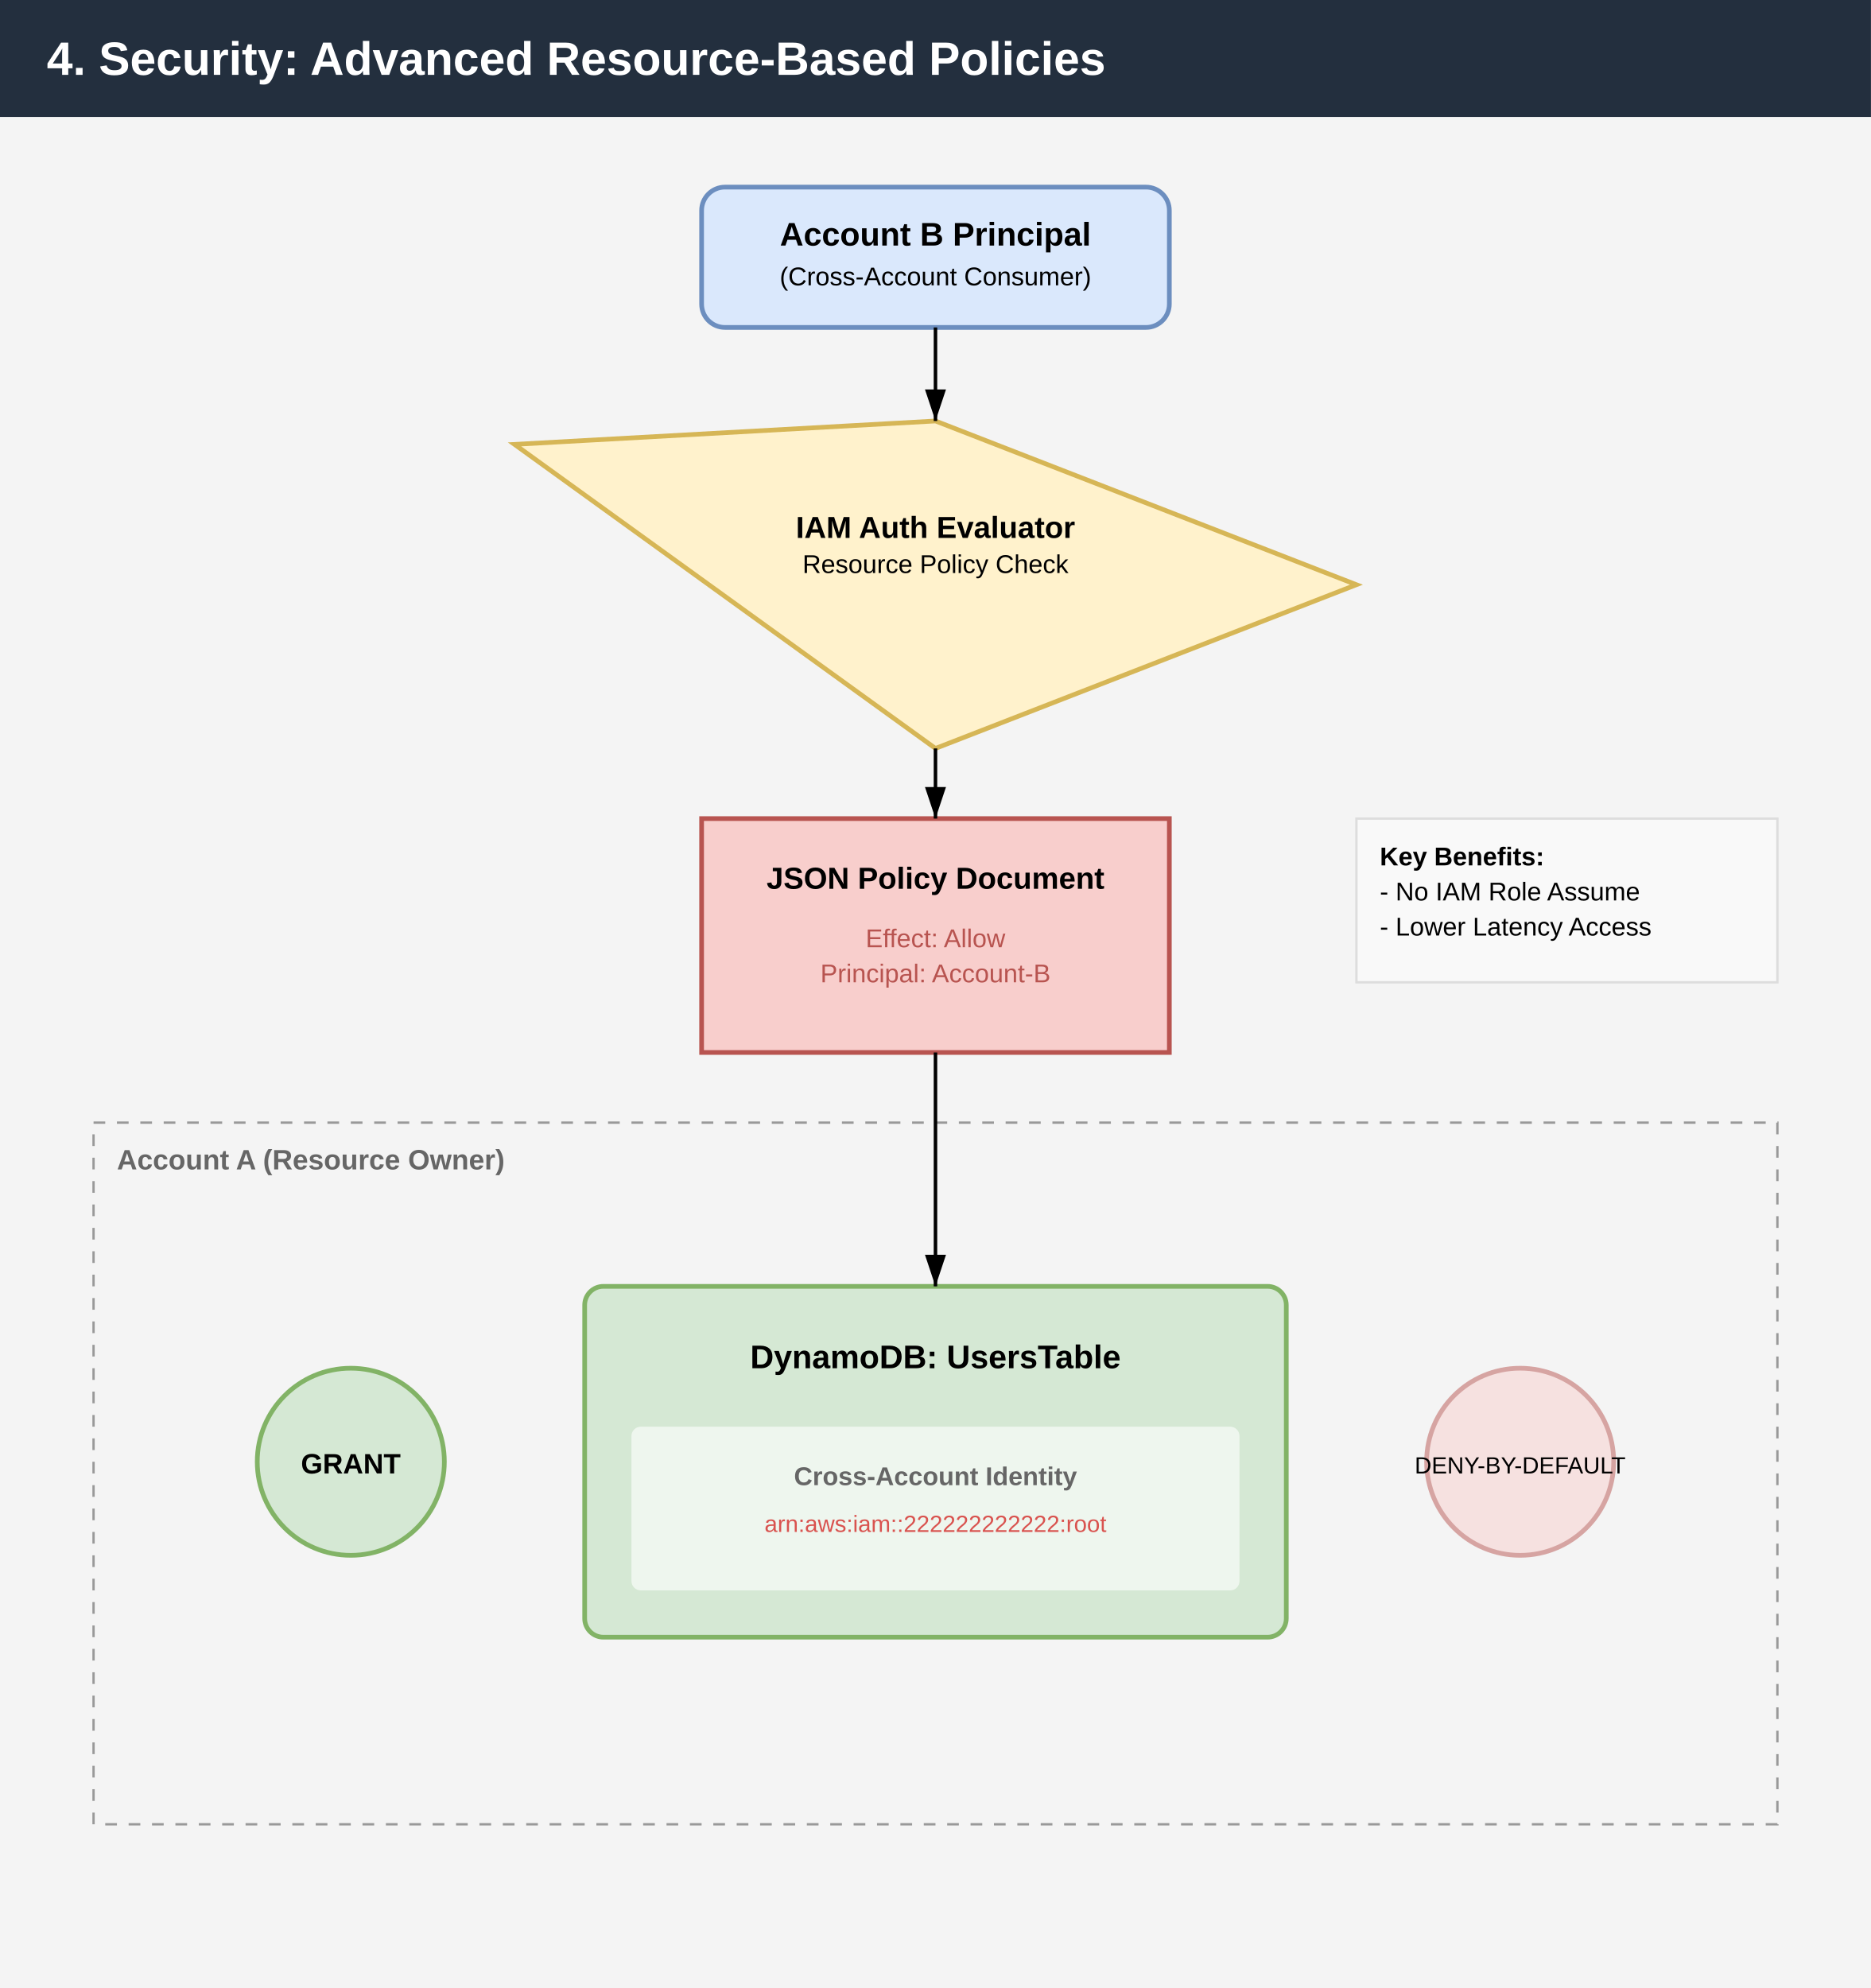
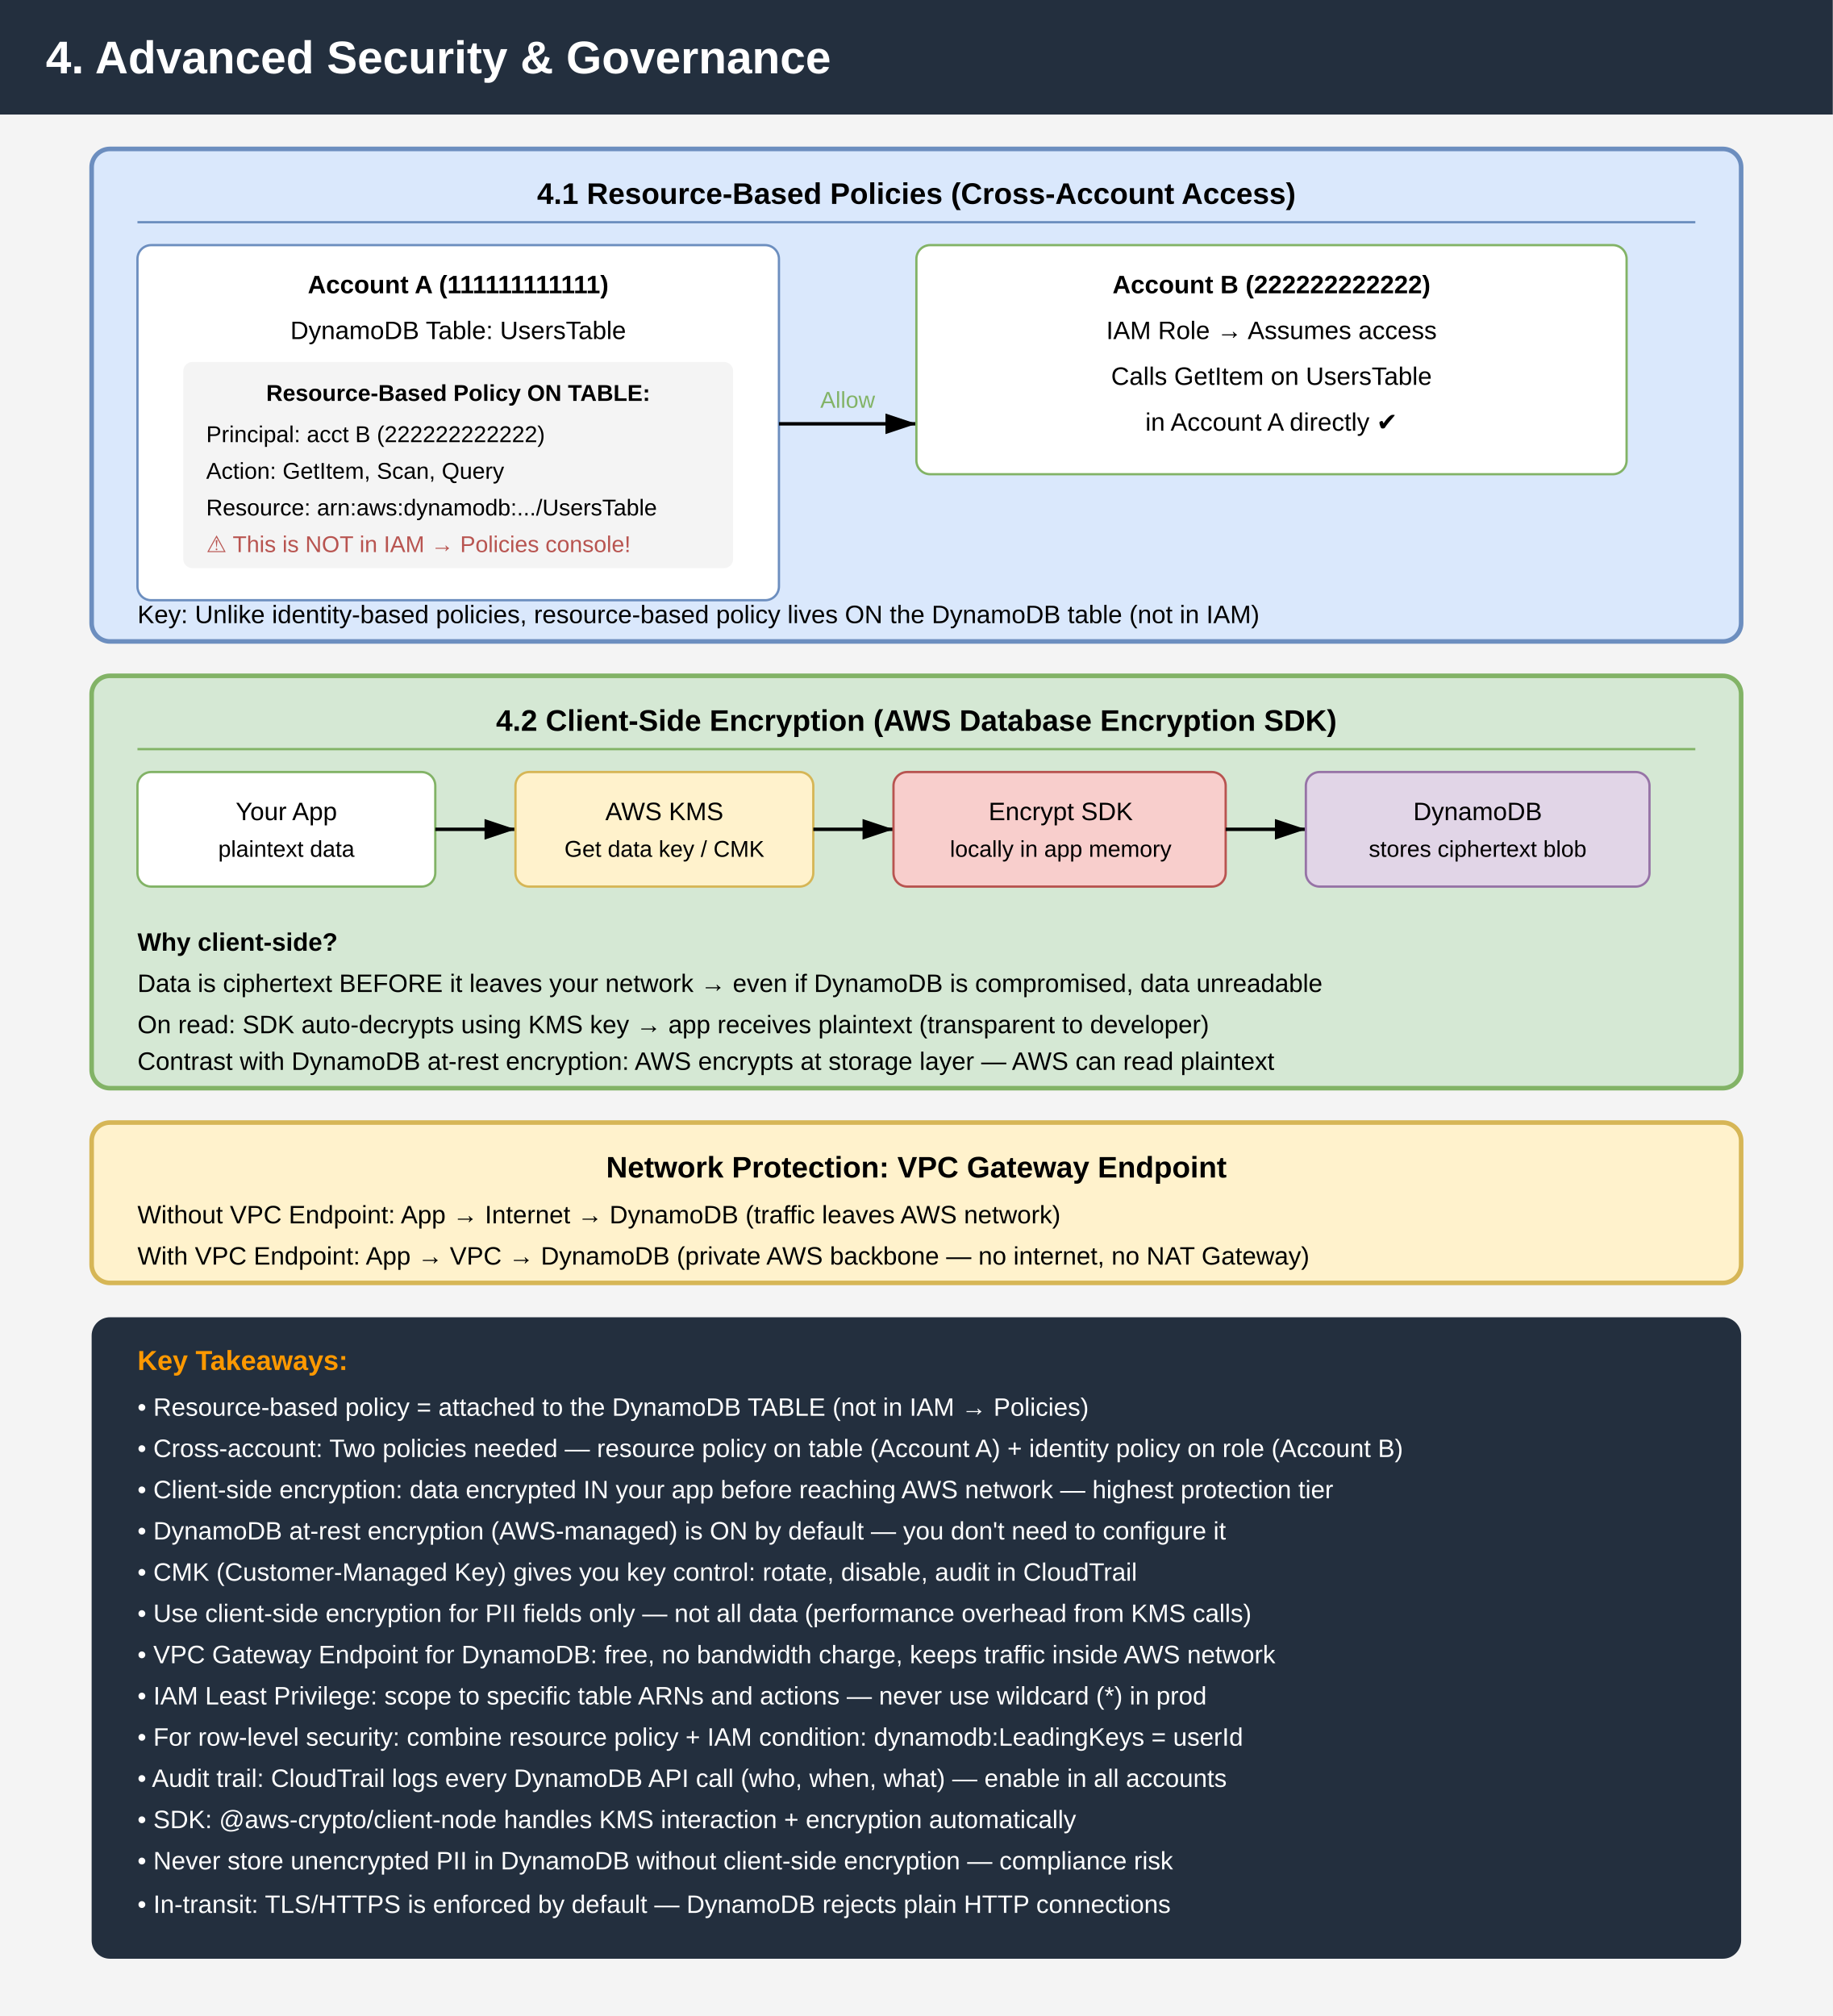
- <svg xmlns="http://www.w3.org/2000/svg" viewBox="0 0 800 850">
+ <svg xmlns="http://www.w3.org/2000/svg" viewBox="0 0 800 880">
  <defs>
    <marker id="arrow" markerWidth="10" markerHeight="10" refX="9" refY="3" orient="auto" markerUnits="strokeWidth">
      <path d="M0,0 L0,6 L9,3 z" fill="#000" />
    </marker>
  </defs>
  <rect width="100%" height="100%" fill="#f4f4f4" />
  <rect width="100%" height="50" fill="#232F3E" />
-   <text x="20" y="32" font-family="Arial" font-size="20" fill="#ffffff" font-weight="bold">4. Security: Advanced Resource-Based Policies</text>
-   <rect x="300" y="80" width="200" height="60" rx="10" fill="#dae8fc" stroke="#6c8ebf" stroke-width="2" />
-   <text x="400" y="105" text-anchor="middle" font-family="Arial" font-size="14" font-weight="bold">Account B Principal</text>
-   <text x="400" y="122" text-anchor="middle" font-family="Arial" font-size="11">(Cross-Account Consumer)</text>
-   <path d="M400,160 L580,230 L400,300 L220,170 Z" fill="#fff2cc" stroke="#d6b656" stroke-width="2" transform="translate(0,20)" />
-   <text x="400" y="230" text-anchor="middle" font-family="Arial" font-size="13" font-weight="bold">IAM Auth Evaluator</text>
-   <text x="400" y="245" text-anchor="middle" font-family="Arial" font-size="11">Resource Policy Check</text>
-   <line x1="400" y1="140" x2="400" y2="180" stroke="#000" stroke-width="1.5" marker-end="url(#arrow)" />
-   <rect x="300" y="350" width="200" height="100" fill="#f8cecc" stroke="#b85450" stroke-width="2" />
-   <text x="400" y="380" text-anchor="middle" font-family="Arial" font-size="13" font-weight="bold">JSON Policy Document</text>
-   <text x="400" y="405" text-anchor="middle" font-family="Arial" font-size="11" fill="#b85450">Effect: Allow</text>
-   <text x="400" y="420" text-anchor="middle" font-family="Arial" font-size="11" fill="#b85450">Principal: Account-B</text>
-   <line x1="400" y1="320" x2="400" y2="350" stroke="#000" stroke-width="1.5" marker-end="url(#arrow)" />
-   <rect x="40" y="480" width="720" height="300" fill="none" stroke="#999" stroke-dasharray="5,5" />
-   <text x="50" y="500" font-family="Arial" font-size="12" font-weight="bold" fill="#666">Account A (Resource Owner)</text>
-   <rect x="250" y="550" width="300" height="150" rx="8" fill="#d5e8d4" stroke="#82b366" stroke-width="2" />
-   <text x="400" y="585" text-anchor="middle" font-family="Arial" font-size="14" font-weight="bold">DynamoDB: UsersTable</text>
-   <rect x="270" y="610" width="260" height="70" fill="#fff" opacity="0.6" rx="4" />
-   <text x="400" y="635" text-anchor="middle" font-family="Arial" font-size="11" font-weight="bold" fill="#666">Cross-Account Identity</text>
-   <text x="400" y="655" text-anchor="middle" font-family="Arial" font-size="10" fill="#d9534f">arn:aws:iam::222222222222:root</text>
-   <circle cx="150" cy="625" r="40" fill="#d5e8d4" stroke="#82b366" stroke-width="2" />
-   <text x="150" y="630" text-anchor="middle" font-family="Arial" font-size="12" font-weight="bold">GRANT</text>
-   <circle cx="650" cy="625" r="40" fill="#f8cecc" stroke="#b85450" stroke-width="2" opacity="0.5" />
-   <text x="650" y="630" text-anchor="middle" font-family="Arial" font-size="10">DENY-BY-DEFAULT</text>
-   <line x1="400" y1="450" x2="400" y2="550" stroke="#000" stroke-width="1.5" marker-end="url(#arrow)" />
-   <rect x="580" y="350" width="180" height="70" fill="#f9f9f9" stroke="#ddd" />
-   <text x="590" y="370" font-family="Arial" font-size="11" font-weight="bold">Key Benefits:</text>
-   <text x="590" y="385" font-family="Arial" font-size="11">- No IAM Role Assume</text>
-   <text x="590" y="400" font-family="Arial" font-size="11">- Lower Latency Access</text>
+   <text x="20" y="32" font-family="Arial" font-size="20" fill="#ffffff" font-weight="bold">4. Advanced Security &amp; Governance</text>
+   <rect x="40" y="65" width="720" height="215" rx="8" fill="#dae8fc" stroke="#6c8ebf" stroke-width="2" />
+   <text x="400" y="89" text-anchor="middle" font-family="Arial" font-size="13" font-weight="bold">4.1 Resource-Based Policies (Cross-Account Access)</text>
+   <line x1="60" y1="97" x2="740" y2="97" stroke="#6c8ebf" stroke-width="1" />
+   <rect x="60" y="107" width="280" height="155" rx="6" fill="#fff" stroke="#6c8ebf" stroke-width="1" />
+   <text x="200" y="128" text-anchor="middle" font-family="Arial" font-size="11" font-weight="bold">Account A (111111111111)</text>
+   <text x="200" y="148" text-anchor="middle" font-family="Arial" font-size="11">DynamoDB Table: UsersTable</text>
+   <rect x="80" y="158" width="240" height="90" rx="4" fill="#f4f4f4" />
+   <text x="200" y="175" text-anchor="middle" font-family="Arial" font-size="10" font-weight="bold">Resource-Based Policy ON TABLE:</text>
+   <text x="90" y="193" font-family="Arial" font-size="10">Principal: acct B (222222222222)</text>
+   <text x="90" y="209" font-family="Arial" font-size="10">Action: GetItem, Scan, Query</text>
+   <text x="90" y="225" font-family="Arial" font-size="10">Resource: arn:aws:dynamodb:.../UsersTable</text>
+   <text x="90" y="241" font-family="Arial" font-size="10" fill="#b85450">⚠ This is NOT in IAM → Policies console!</text>
+   <line x1="340" y1="185" x2="400" y2="185" stroke="#000" stroke-width="1.5" marker-end="url(#arrow)" />
+   <text x="370" y="178" text-anchor="middle" font-family="Arial" font-size="10" fill="#82b366">Allow</text>
+   <rect x="400" y="107" width="310" height="100" rx="6" fill="#fff" stroke="#82b366" stroke-width="1" />
+   <text x="555" y="128" text-anchor="middle" font-family="Arial" font-size="11" font-weight="bold">Account B (222222222222)</text>
+   <text x="555" y="148" text-anchor="middle" font-family="Arial" font-size="11">IAM Role → Assumes access</text>
+   <text x="555" y="168" text-anchor="middle" font-family="Arial" font-size="11">Calls GetItem on UsersTable</text>
+   <text x="555" y="188" text-anchor="middle" font-family="Arial" font-size="11">in Account A directly ✔</text>
+   <text x="60" y="272" font-family="Arial" font-size="11">Key: Unlike identity-based policies, resource-based policy lives ON the DynamoDB table (not in IAM)</text>
+   <rect x="40" y="295" width="720" height="180" rx="8" fill="#d5e8d4" stroke="#82b366" stroke-width="2" />
+   <text x="400" y="319" text-anchor="middle" font-family="Arial" font-size="13" font-weight="bold">4.2 Client-Side Encryption (AWS Database Encryption SDK)</text>
+   <line x1="60" y1="327" x2="740" y2="327" stroke="#82b366" stroke-width="1" />
+   <rect x="60" y="337" width="130" height="50" rx="6" fill="#fff" stroke="#82b366" stroke-width="1" />
+   <text x="125" y="358" text-anchor="middle" font-family="Arial" font-size="11">Your App</text>
+   <text x="125" y="374" text-anchor="middle" font-family="Arial" font-size="10">plaintext data</text>
+   <line x1="190" y1="362" x2="225" y2="362" stroke="#000" stroke-width="1.5" marker-end="url(#arrow)" />
+   <rect x="225" y="337" width="130" height="50" rx="6" fill="#fff2cc" stroke="#d6b656" stroke-width="1" />
+   <text x="290" y="358" text-anchor="middle" font-family="Arial" font-size="11">AWS KMS</text>
+   <text x="290" y="374" text-anchor="middle" font-family="Arial" font-size="10">Get data key / CMK</text>
+   <line x1="355" y1="362" x2="390" y2="362" stroke="#000" stroke-width="1.5" marker-end="url(#arrow)" />
+   <rect x="390" y="337" width="145" height="50" rx="6" fill="#f8cecc" stroke="#b85450" stroke-width="1" />
+   <text x="463" y="358" text-anchor="middle" font-family="Arial" font-size="11">Encrypt SDK</text>
+   <text x="463" y="374" text-anchor="middle" font-family="Arial" font-size="10">locally in app memory</text>
+   <line x1="535" y1="362" x2="570" y2="362" stroke="#000" stroke-width="1.5" marker-end="url(#arrow)" />
+   <rect x="570" y="337" width="150" height="50" rx="6" fill="#e1d5e7" stroke="#9673a6" stroke-width="1" />
+   <text x="645" y="358" text-anchor="middle" font-family="Arial" font-size="11">DynamoDB</text>
+   <text x="645" y="374" text-anchor="middle" font-family="Arial" font-size="10">stores ciphertext blob</text>
+   <text x="60" y="415" font-family="Arial" font-size="11" font-weight="bold">Why client-side?</text>
+   <text x="60" y="433" font-family="Arial" font-size="11">Data is ciphertext BEFORE it leaves your network → even if DynamoDB is compromised, data unreadable</text>
+   <text x="60" y="451" font-family="Arial" font-size="11">On read: SDK auto-decrypts using KMS key → app receives plaintext (transparent to developer)</text>
+   <text x="60" y="467" font-family="Arial" font-size="11">Contrast with DynamoDB at-rest encryption: AWS encrypts at storage layer — AWS can read plaintext</text>
+   <rect x="40" y="490" width="720" height="70" rx="8" fill="#fff2cc" stroke="#d6b656" stroke-width="2" />
+   <text x="400" y="514" text-anchor="middle" font-family="Arial" font-size="13" font-weight="bold">Network Protection: VPC Gateway Endpoint</text>
+   <text x="60" y="534" font-family="Arial" font-size="11">Without VPC Endpoint: App → Internet → DynamoDB (traffic leaves AWS network)</text>
+   <text x="60" y="552" font-family="Arial" font-size="11">With VPC Endpoint:    App → VPC → DynamoDB (private AWS backbone — no internet, no NAT Gateway)</text>
+   <rect x="40" y="575" width="720" height="280" fill="#232F3E" rx="8" />
+   <text x="60" y="598" font-family="Arial" font-size="12" font-weight="bold" fill="#FF9900">Key Takeaways:</text>
+   <text x="60" y="618" font-family="Arial" font-size="11" fill="#fff">• Resource-based policy = attached to the DynamoDB TABLE (not in IAM → Policies)</text>
+   <text x="60" y="636" font-family="Arial" font-size="11" fill="#fff">• Cross-account: Two policies needed — resource policy on table (Account A) + identity policy on role (Account B)</text>
+   <text x="60" y="654" font-family="Arial" font-size="11" fill="#fff">• Client-side encryption: data encrypted IN your app before reaching AWS network — highest protection tier</text>
+   <text x="60" y="672" font-family="Arial" font-size="11" fill="#fff">• DynamoDB at-rest encryption (AWS-managed) is ON by default — you don't need to configure it</text>
+   <text x="60" y="690" font-family="Arial" font-size="11" fill="#fff">• CMK (Customer-Managed Key) gives you key control: rotate, disable, audit in CloudTrail</text>
+   <text x="60" y="708" font-family="Arial" font-size="11" fill="#fff">• Use client-side encryption for PII fields only — not all data (performance overhead from KMS calls)</text>
+   <text x="60" y="726" font-family="Arial" font-size="11" fill="#fff">• VPC Gateway Endpoint for DynamoDB: free, no bandwidth charge, keeps traffic inside AWS network</text>
+   <text x="60" y="744" font-family="Arial" font-size="11" fill="#fff">• IAM Least Privilege: scope to specific table ARNs and actions — never use wildcard (*) in prod</text>
+   <text x="60" y="762" font-family="Arial" font-size="11" fill="#fff">• For row-level security: combine resource policy + IAM condition: dynamodb:LeadingKeys = userId</text>
+   <text x="60" y="780" font-family="Arial" font-size="11" fill="#fff">• Audit trail: CloudTrail logs every DynamoDB API call (who, when, what) — enable in all accounts</text>
+   <text x="60" y="798" font-family="Arial" font-size="11" fill="#fff">• SDK: @aws-crypto/client-node handles KMS interaction + encryption automatically</text>
+   <text x="60" y="816" font-family="Arial" font-size="11" fill="#fff">• Never store unencrypted PII in DynamoDB without client-side encryption — compliance risk</text>
+   <text x="60" y="835" font-family="Arial" font-size="11" fill="#fff">• In-transit: TLS/HTTPS is enforced by default — DynamoDB rejects plain HTTP connections</text>
</svg>
